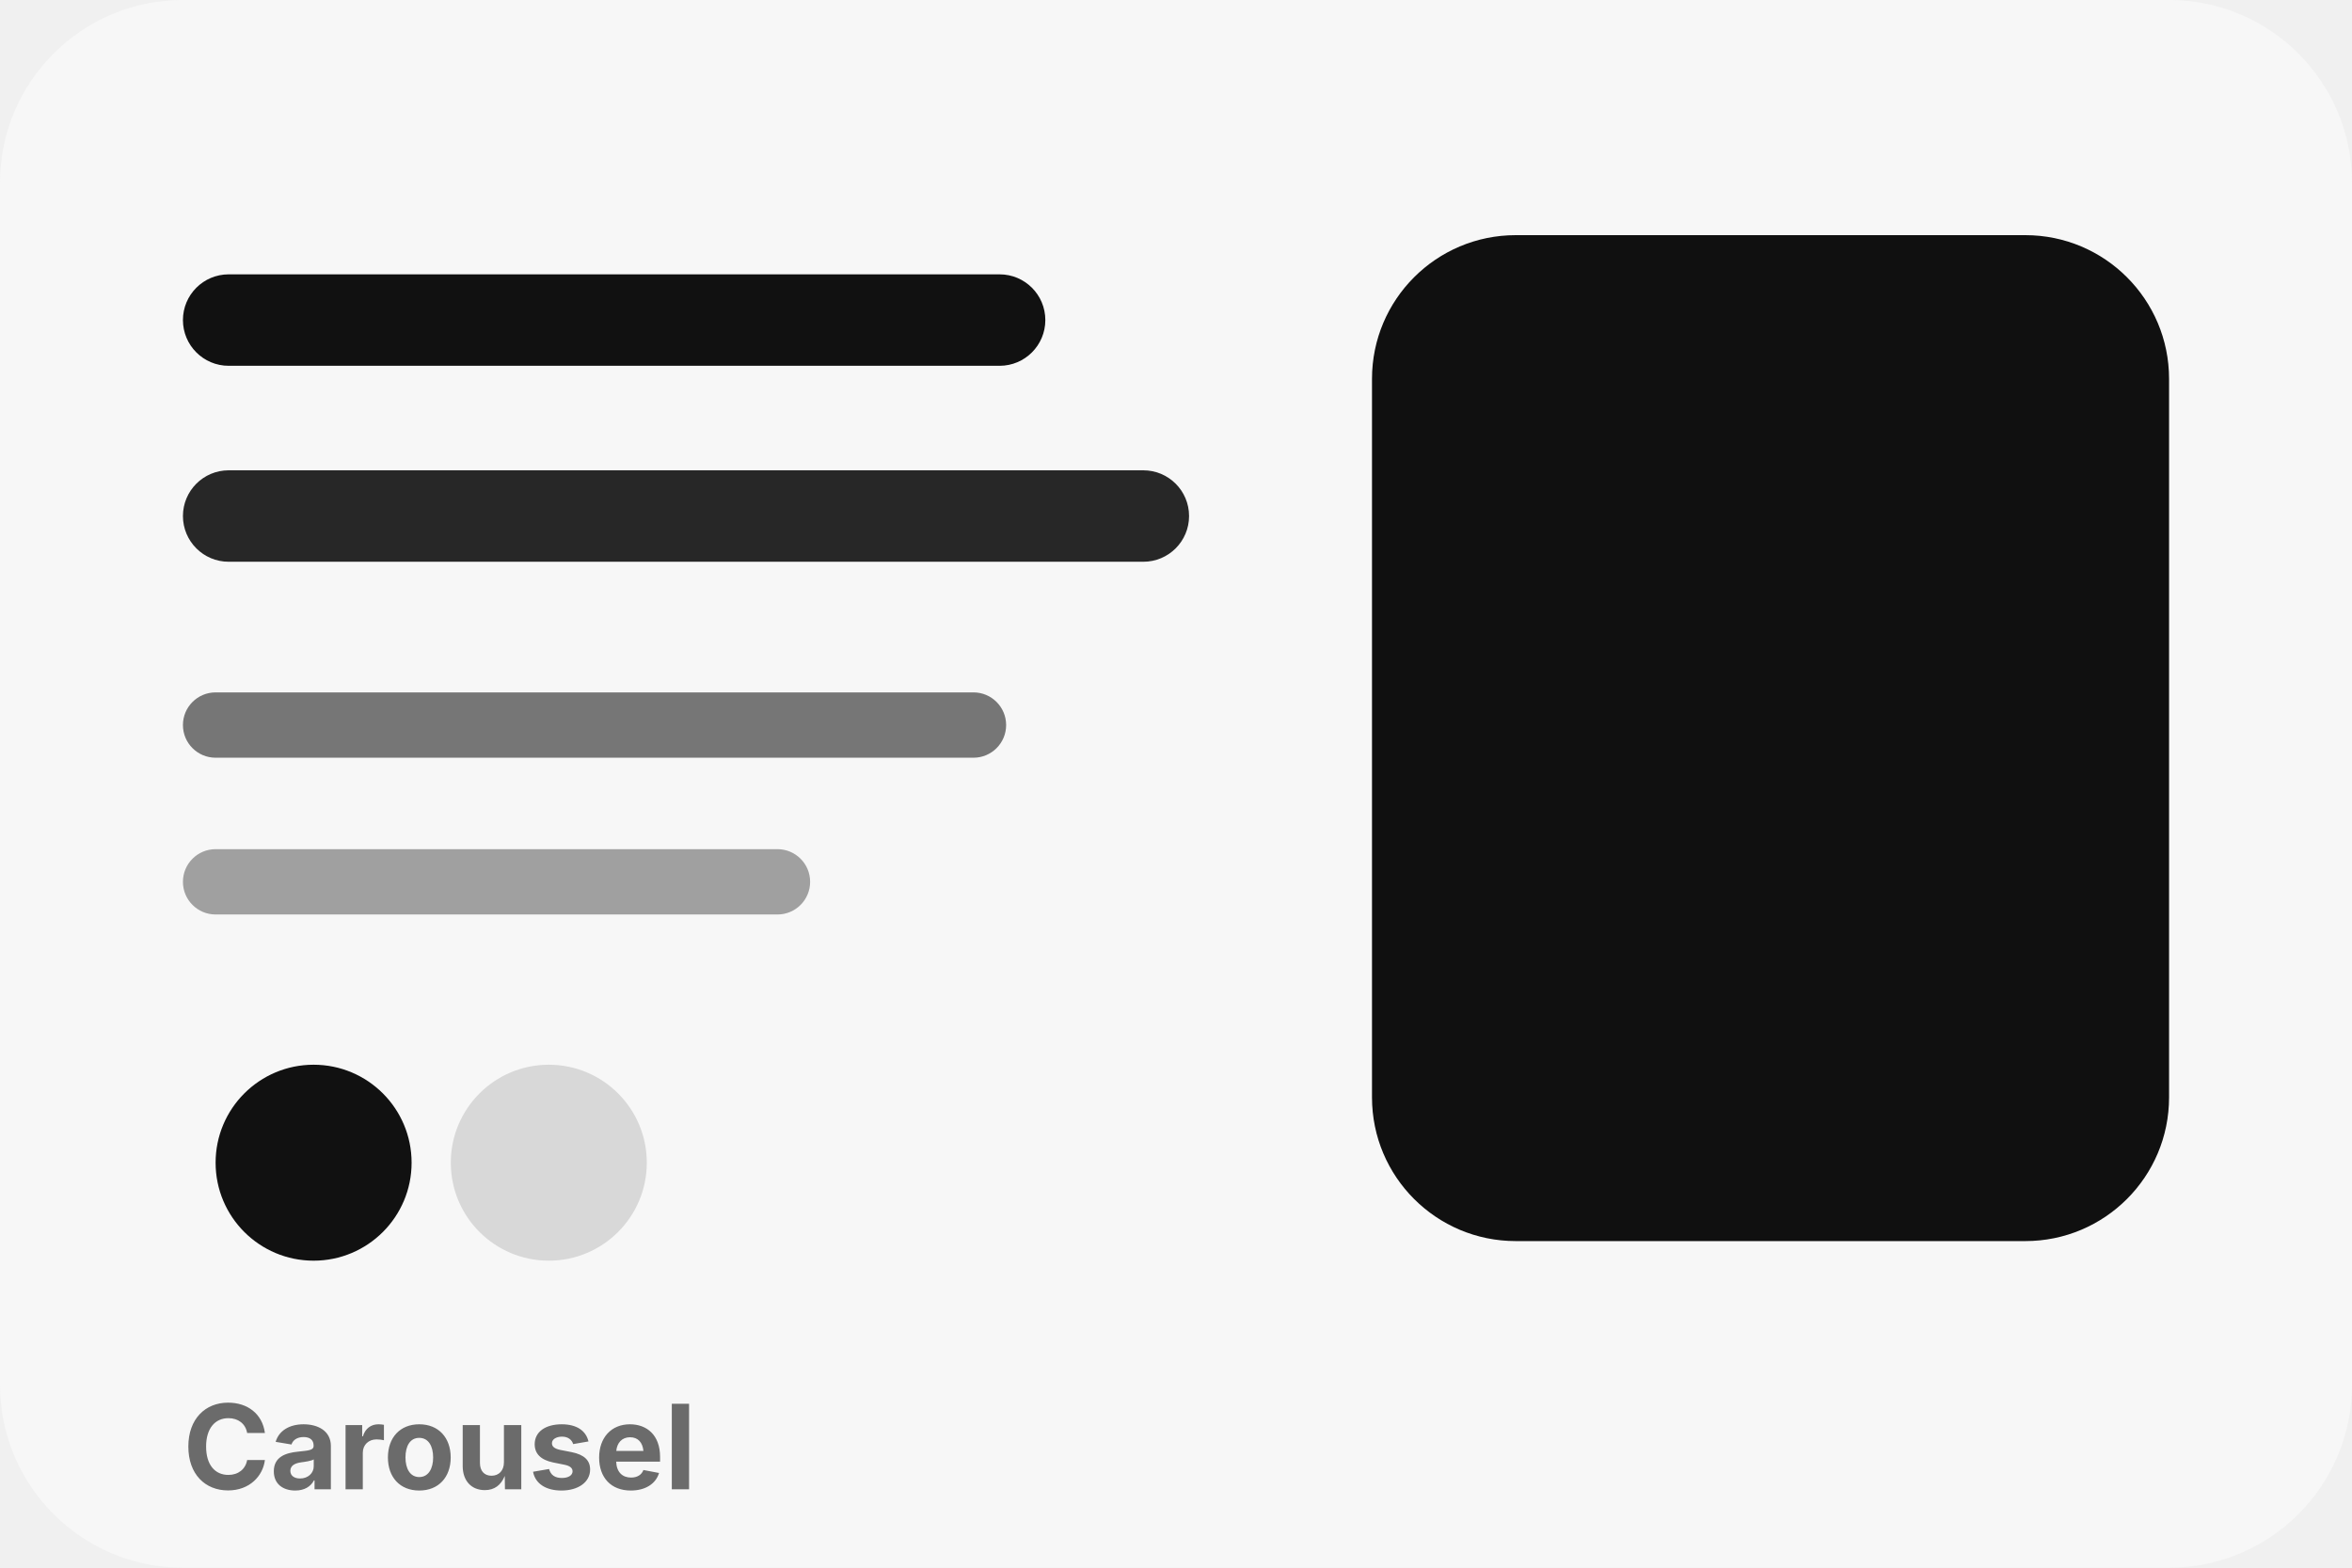
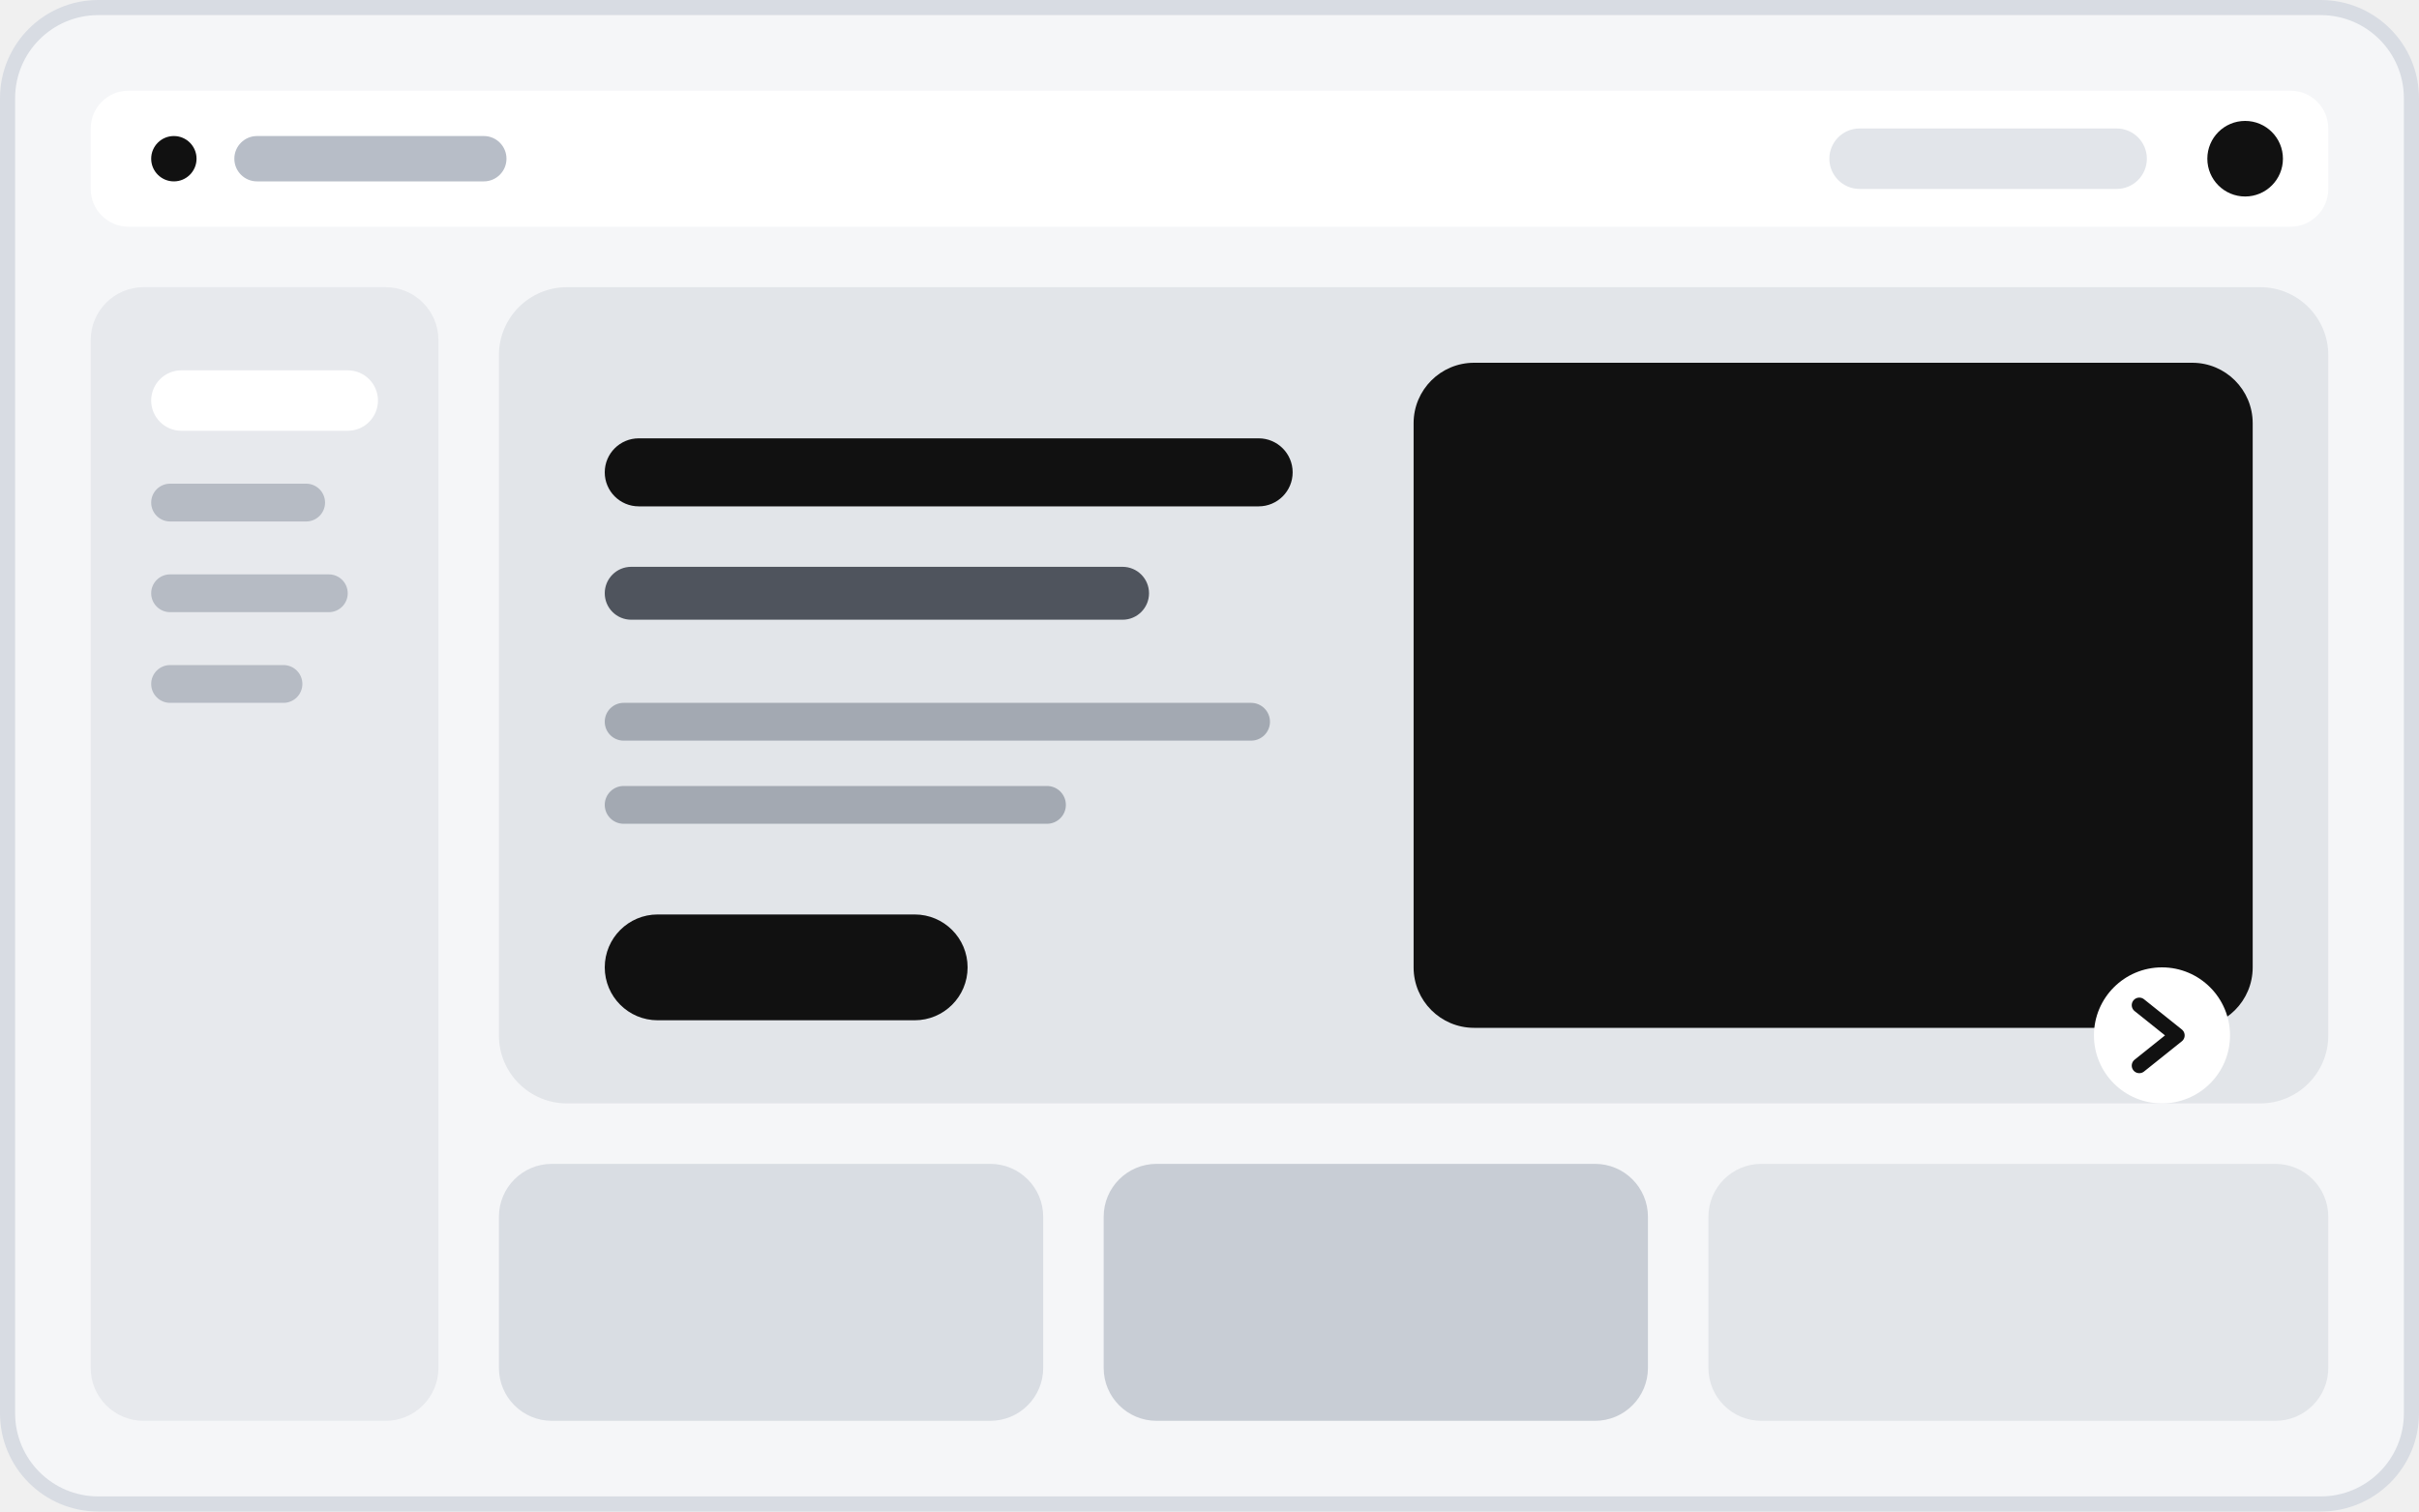
- <svg xmlns="http://www.w3.org/2000/svg" width="360" height="240" viewBox="0 0 360 240" role="img" aria-label="Carousel layout preview">
-   <rect width="360" height="240" rx="28" fill="#f7f7f7" />
-   <rect x="28" y="42" width="132" height="14" rx="7" fill="#111111" />
-   <rect x="28" y="72" width="154" height="14" rx="7" fill="#111111" opacity=".9" />
-   <rect x="28" y="106" width="126" height="10" rx="5" fill="#767676" />
-   <rect x="28" y="130" width="96" height="10" rx="5" fill="#a0a0a0" />
-   <rect x="210" y="36" width="122" height="154" rx="22" fill="#101010" />
-   <circle cx="48" cy="178" r="15" fill="#111111" />
-   <circle cx="84" cy="178" r="15" fill="#d8d8d8" />
-   <text x="28" y="228" fill="#6b6b6b" font-family="Inter, Arial, sans-serif" font-size="18" font-weight="700">Carousel</text>
+ <svg xmlns="http://www.w3.org/2000/svg" width="320" height="200" viewBox="0 0 320 200" role="img" aria-label="轮播首页布局预览">
+   <rect x="1" y="1" width="318" height="198" rx="12" fill="#f5f6f8" stroke="#d8dce3" stroke-width="2" />
+   <rect x="12" y="12" width="296" height="18" rx="5" fill="#ffffff" />
+   <circle cx="23" cy="21" r="3" fill="#111111" />
+   <rect x="31" y="18" width="36" height="6" rx="3" fill="#b7bdc7" />
+   <rect x="242" y="17" width="42" height="8" rx="4" fill="#e2e5ea" />
+   <circle cx="297" cy="21" r="5" fill="#111111" />
+   <rect x="12" y="38" width="46" height="150" rx="7" fill="#e7e9ed" />
+   <rect x="20" y="49" width="30" height="8" rx="4" fill="#ffffff" />
+   <rect x="20" y="64" width="23" height="5" rx="2.5" fill="#b6bbc4" />
+   <rect x="20" y="76" width="26" height="5" rx="2.5" fill="#b6bbc4" />
+   <rect x="20" y="88" width="20" height="5" rx="2.5" fill="#b6bbc4" />
+   <rect x="66" y="38" width="242" height="108" rx="9" fill="#e2e5e9" />
+   <rect x="80" y="58" width="91" height="9" rx="4.5" fill="#111111" />
+   <rect x="80" y="75" width="72" height="7" rx="3.5" fill="#4f545d" />
+   <rect x="80" y="93" width="88" height="5" rx="2.5" fill="#a3a9b2" />
+   <rect x="80" y="104" width="61" height="5" rx="2.5" fill="#a3a9b2" />
+   <rect x="80" y="121" width="48" height="14" rx="7" fill="#111111" />
+   <rect x="187" y="48" width="111" height="88" rx="8" fill="#111111" />
+   <circle cx="286" cy="137" r="9" fill="#ffffff" />
+   <path d="M283 133l5 4-5 4" fill="none" stroke="#111111" stroke-width="2" stroke-linecap="round" stroke-linejoin="round" />
+   <rect x="66" y="154" width="72" height="34" rx="7" fill="#d9dde3" />
+   <rect x="146" y="154" width="72" height="34" rx="7" fill="#c8cdd5" />
+   <rect x="226" y="154" width="82" height="34" rx="7" fill="#e2e5e9" />
</svg>
